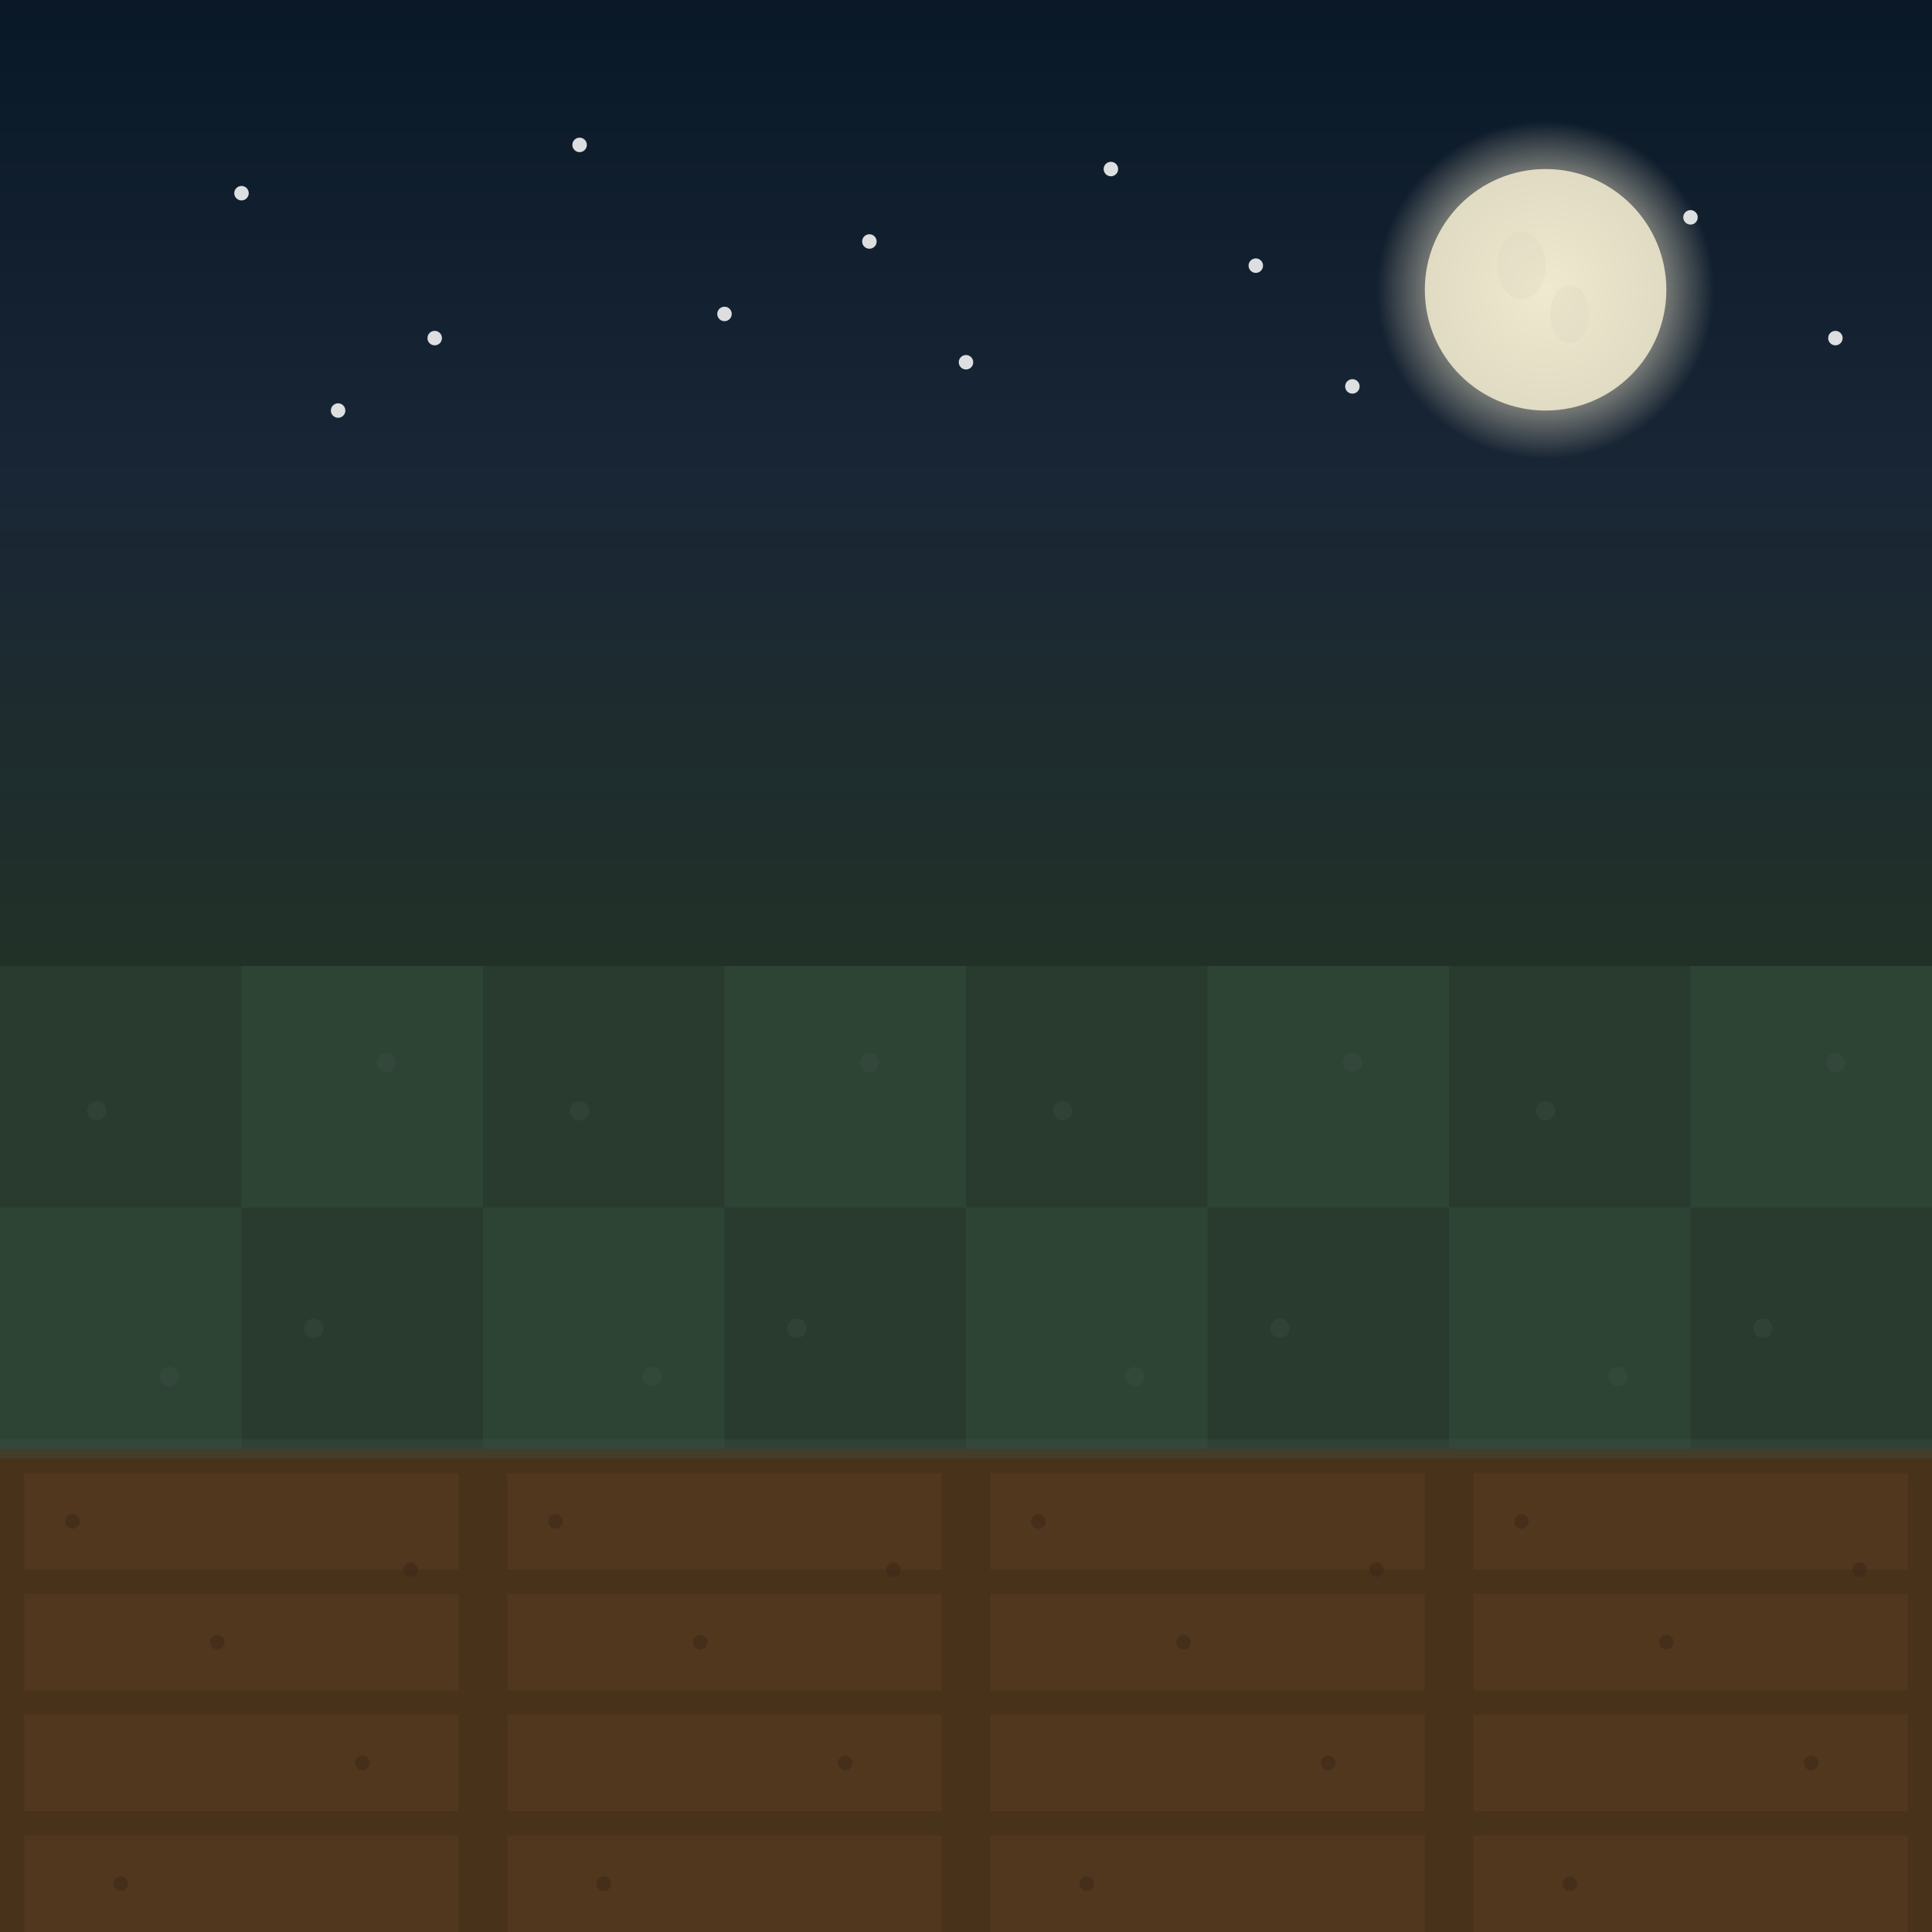
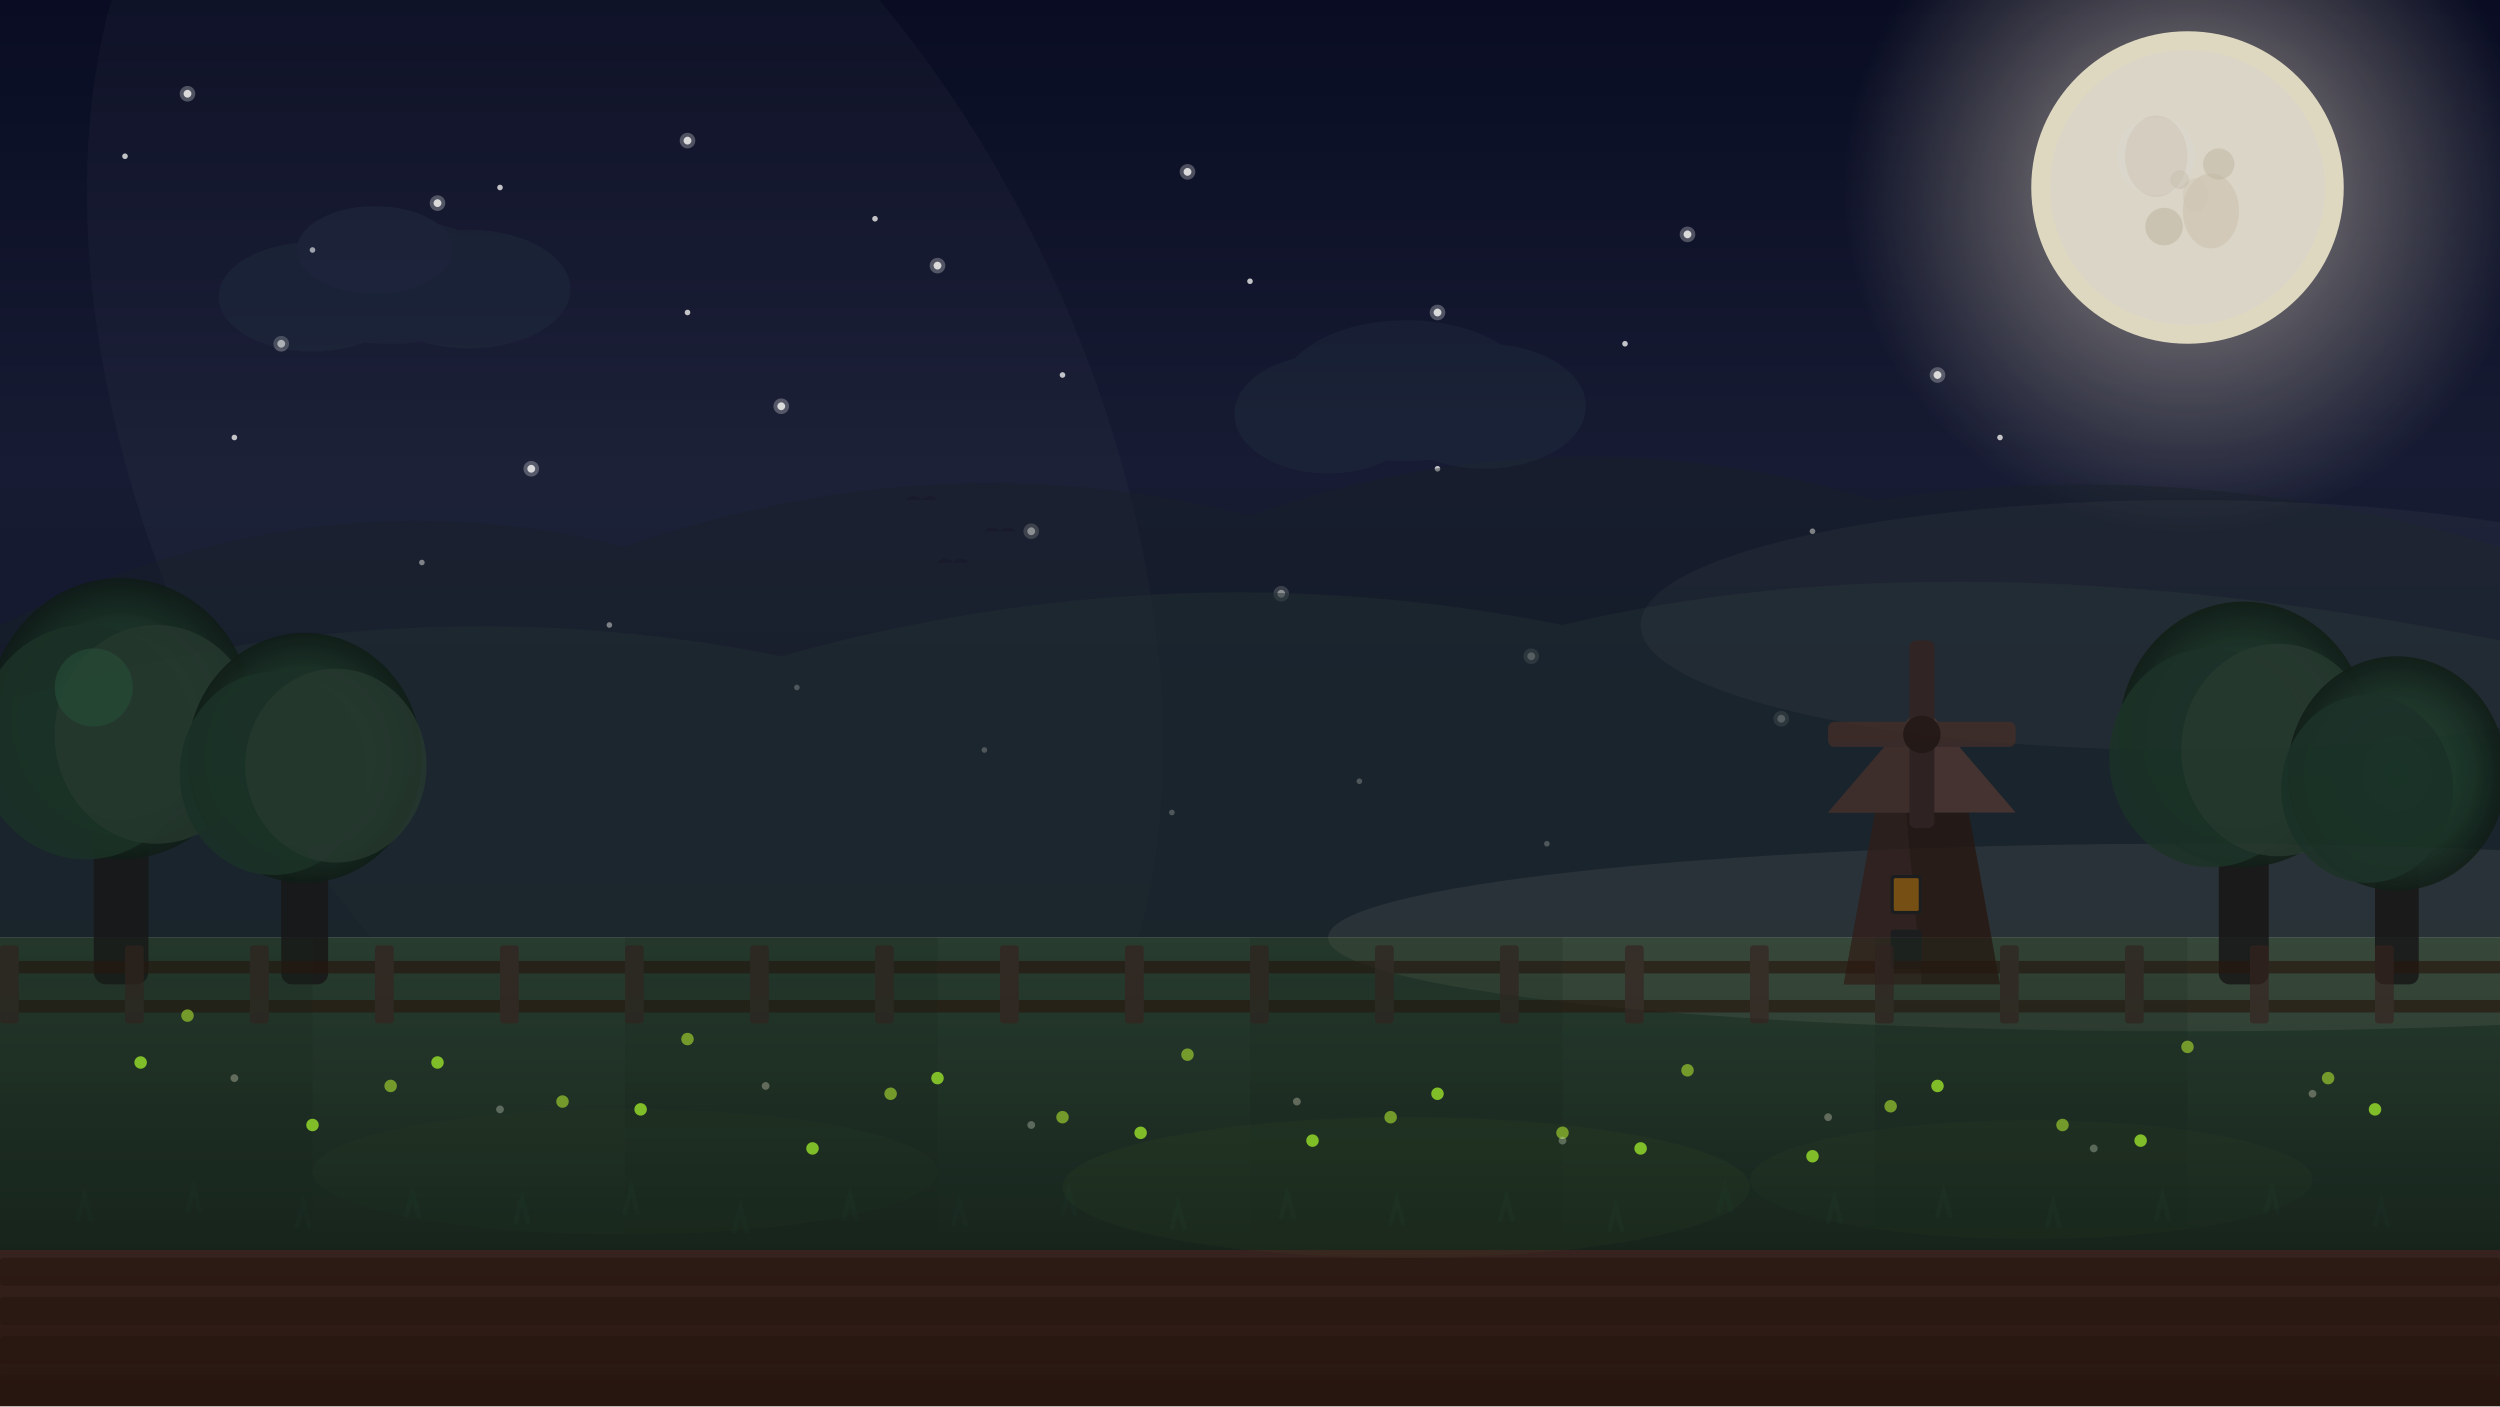
- <svg xmlns="http://www.w3.org/2000/svg" width="400" height="400" viewBox="0 0 400 400">
+ <svg xmlns="http://www.w3.org/2000/svg" width="100%" height="100%" viewBox="0 0 1600 900" preserveAspectRatio="xMidYMid slice">
  <defs>
-     <pattern id="grass-dark" x="0" y="0" width="100" height="100" patternUnits="userSpaceOnUse">
-       <rect width="100" height="100" fill="#2d4435" />
-       <rect x="0" y="0" width="50" height="50" fill="#1a2520" opacity="0.3" />
-       <rect x="50" y="50" width="50" height="50" fill="#1a2520" opacity="0.3" />
-       <circle cx="20" cy="30" r="2" fill="#3d5043" opacity="0.4" />
-       <circle cx="65" cy="75" r="2" fill="#3d5043" opacity="0.4" />
-       <circle cx="80" cy="20" r="2" fill="#3d5043" opacity="0.4" />
-       <circle cx="35" cy="85" r="2" fill="#3d5043" opacity="0.4" />
-     </pattern>
-     <pattern id="soil-dark" x="0" y="0" width="100" height="100" patternUnits="userSpaceOnUse">
-       <rect width="100" height="100" fill="#4a3218" />
-       <rect x="5" y="5" width="90" height="20" fill="#5a3d1f" opacity="0.5" />
-       <rect x="5" y="30" width="90" height="20" fill="#5a3d1f" opacity="0.5" />
-       <rect x="5" y="55" width="90" height="20" fill="#5a3d1f" opacity="0.5" />
-       <rect x="5" y="80" width="90" height="20" fill="#5a3d1f" opacity="0.5" />
-       <circle cx="15" cy="15" r="1.5" fill="#3d2816" opacity="0.6" />
-       <circle cx="45" cy="40" r="1.5" fill="#3d2816" opacity="0.6" />
-       <circle cx="75" cy="65" r="1.5" fill="#3d2816" opacity="0.6" />
-       <circle cx="25" cy="90" r="1.5" fill="#3d2816" opacity="0.6" />
-       <circle cx="85" cy="25" r="1.5" fill="#3d2816" opacity="0.6" />
-     </pattern>
-     <linearGradient id="sky-dark" x1="0%" y1="0%" x2="0%" y2="100%">
-       <stop offset="0%" style="stop-color:#0a1929;stop-opacity:1" />
-       <stop offset="50%" style="stop-color:#1a2838;stop-opacity:1" />
-       <stop offset="100%" style="stop-color:#243329;stop-opacity:1" />
+     <linearGradient id="sky-night" x1="0%" y1="0%" x2="0%" y2="100%">
+       <stop offset="0%" style="stop-color:#0a0e27;stop-opacity:1" />
+       <stop offset="50%" style="stop-color:#1a1f3a;stop-opacity:1" />
+       <stop offset="100%" style="stop-color:#141b2d;stop-opacity:1" />
    </linearGradient>
    <radialGradient id="moon-glow" cx="50%" cy="50%" r="50%">
-       <stop offset="0%" style="stop-color:#fff8dc;stop-opacity:0.9" />
-       <stop offset="70%" style="stop-color:#e8e0c8;stop-opacity:0.5" />
-       <stop offset="100%" style="stop-color:#e8e0c8;stop-opacity:0" />
+       <stop offset="0%" style="stop-color:#fff8dc;stop-opacity:0.6" />
+       <stop offset="40%" style="stop-color:#f5e6d3;stop-opacity:0.4" />
+       <stop offset="70%" style="stop-color:#e8dcc8;stop-opacity:0.2" />
+       <stop offset="100%" style="stop-color:#d4c9b0;stop-opacity:0" />
+     </radialGradient>
+     <linearGradient id="grass-night" x1="0%" y1="0%" x2="0%" y2="100%">
+       <stop offset="0%" style="stop-color:#2d4435;stop-opacity:1" />
+       <stop offset="100%" style="stop-color:#1a2920;stop-opacity:1" />
+     </linearGradient>
+     <linearGradient id="soil-night" x1="0%" y1="0%" x2="0%" y2="100%">
+       <stop offset="0%" style="stop-color:#3e2723;stop-opacity:1" />
+       <stop offset="100%" style="stop-color:#2c1810;stop-opacity:1" />
+     </linearGradient>
+     <radialGradient id="tree-leaves-night" cx="50%" cy="50%" r="50%">
+       <stop offset="0%" style="stop-color:#2e5c3f;stop-opacity:1" />
+       <stop offset="70%" style="stop-color:#1e3a2a;stop-opacity:1" />
+       <stop offset="100%" style="stop-color:#0f1f15;stop-opacity:0.9" />
    </radialGradient>
    <g id="star">
-       <circle cx="0" cy="0" r="1.5" fill="white" opacity="0.9">
-         <animate attributeName="opacity" values="0.9;0.5;0.9" dur="3s" repeatCount="indefinite" />
+       <circle cx="0" cy="0" r="2.5" fill="white" opacity="0.95">
+         <animate attributeName="opacity" values="0.95;0.5;0.95" dur="3s" repeatCount="indefinite" />
+       </circle>
+       <circle cx="0" cy="0" r="5" fill="white" opacity="0.3">
+         <animate attributeName="opacity" values="0.3;0.1;0.3" dur="3s" repeatCount="indefinite" />
+       </circle>
+     </g>
+     <g id="star-small">
+       <circle cx="0" cy="0" r="1.8" fill="white" opacity="0.85">
+         <animate attributeName="opacity" values="0.85;0.4;0.85" dur="4s" repeatCount="indefinite" />
      </circle>
    </g>
  </defs>
-   <rect width="400" height="200" fill="url(#sky-dark)" />
-   <circle cx="320" cy="60" r="35" fill="url(#moon-glow)" />
-   <circle cx="320" cy="60" r="25" fill="#fff8dc" opacity="0.85" />
-   <ellipse cx="315" cy="55" rx="5" ry="7" fill="#e8e0c8" opacity="0.3" />
-   <ellipse cx="325" cy="65" rx="4" ry="6" fill="#e8e0c8" opacity="0.3" />
-   <use href="#star" x="50" y="40" />
-   <use href="#star" x="120" y="30" />
-   <use href="#star" x="180" y="50" />
-   <use href="#star" x="90" y="70" />
-   <use href="#star" x="230" y="35" />
-   <use href="#star" x="280" y="80" />
-   <use href="#star" x="150" y="65" />
-   <use href="#star" x="350" y="45" />
-   <use href="#star" x="70" y="85" />
-   <use href="#star" x="200" y="75" />
-   <use href="#star" x="260" y="55" />
-   <use href="#star" x="380" y="70" />
-   <rect y="200" width="400" height="100" fill="url(#grass-dark)" />
-   <rect y="300" width="400" height="100" fill="url(#soil-dark)" />
-   <rect y="298" width="400" height="4" fill="#3d5043" opacity="0.4" />
-   <rect y="200" width="400" height="200" fill="white" opacity="0.015" />
-   <rect width="400" height="400" fill="black" opacity="0.05" />
+   <rect width="1600" height="600" fill="url(#sky-night)" />
+   <g>
+     <circle cx="1400" cy="120" r="220" fill="url(#moon-glow)" />
+     <circle cx="1400" cy="120" r="100" fill="#fff8dc" opacity="0.98" />
+     <circle cx="1400" cy="120" r="88" fill="#f5f0e6" opacity="0.7" />
+     <ellipse cx="1380" cy="100" rx="20" ry="26" fill="#e8dcc8" opacity="0.6" />
+     <ellipse cx="1415" cy="135" rx="18" ry="24" fill="#e8dcc8" opacity="0.6" />
+     <circle cx="1385" cy="145" r="12" fill="#d4c9b0" opacity="0.5" />
+     <circle cx="1420" cy="105" r="10" fill="#d4c9b0" opacity="0.45" />
+     <ellipse cx="1405" cy="125" rx="8" ry="11" fill="#e8dcc8" opacity="0.4" />
+     <circle cx="1395" cy="115" r="6" fill="#d4c9b0" opacity="0.35" />
+     <circle cx="1380" cy="100" r="25" fill="white" opacity="0.15" />
+   </g>
+   <use href="#star" x="120" y="60" />
+   <use href="#star" x="280" y="130" />
+   <use href="#star" x="440" y="90" />
+   <use href="#star" x="600" y="170" />
+   <use href="#star" x="760" y="110" />
+   <use href="#star" x="920" y="200" />
+   <use href="#star" x="1080" y="150" />
+   <use href="#star" x="1240" y="240" />
+   <use href="#star" x="180" y="220" />
+   <use href="#star" x="340" y="300" />
+   <use href="#star" x="500" y="260" />
+   <use href="#star" x="660" y="340" />
+   <use href="#star" x="820" y="380" />
+   <use href="#star" x="980" y="420" />
+   <use href="#star" x="1140" y="460" />
+   <use href="#star-small" x="80" y="100" />
+   <use href="#star-small" x="200" y="160" />
+   <use href="#star-small" x="320" y="120" />
+   <use href="#star-small" x="440" y="200" />
+   <use href="#star-small" x="560" y="140" />
+   <use href="#star-small" x="680" y="240" />
+   <use href="#star-small" x="800" y="180" />
+   <use href="#star-small" x="920" y="300" />
+   <use href="#star-small" x="1040" y="220" />
+   <use href="#star-small" x="1160" y="340" />
+   <use href="#star-small" x="1280" y="280" />
+   <use href="#star-small" x="150" y="280" />
+   <use href="#star-small" x="270" y="360" />
+   <use href="#star-small" x="390" y="400" />
+   <use href="#star-small" x="510" y="440" />
+   <use href="#star-small" x="630" y="480" />
+   <use href="#star-small" x="750" y="520" />
+   <use href="#star-small" x="870" y="500" />
+   <use href="#star-small" x="990" y="540" />
+   <ellipse cx="400" cy="300" rx="300" ry="500" fill="white" opacity="0.03" transform="rotate(-25 400 300)" />
+   <path d="M 0 400 Q 200 300 400 350 Q 600 280 800 330 Q 1000 260 1200 320 Q 1400 290 1600 350 L 1600 600 L 0 600 Z" fill="#1a2328" opacity="0.4" />
+   <path d="M 0 450 Q 250 370 500 420 Q 750 350 1000 400 Q 1250 340 1600 410 L 1600 600 L 0 600 Z" fill="#243338" opacity="0.5" />
+   <ellipse cx="1400" cy="400" rx="350" ry="80" fill="#fff8dc" opacity="0.04" />
+   <g opacity="0.25">
+     <ellipse cx="250" cy="180" rx="75" ry="40" fill="#2c3e50" />
+     <ellipse cx="200" cy="190" rx="60" ry="35" fill="#2c3e50" />
+     <ellipse cx="300" cy="185" rx="65" ry="38" fill="#2c3e50" />
+     <ellipse cx="240" cy="160" rx="50" ry="28" fill="#34495e" />
+     <ellipse cx="900" cy="250" rx="80" ry="45" fill="#2c3e50" />
+     <ellipse cx="850" cy="265" rx="60" ry="38" fill="#2c3e50" />
+     <ellipse cx="950" cy="260" rx="65" ry="40" fill="#2c3e50" />
+   </g>
+   <g opacity="0.6" fill="#1a1a2e">
+     <path d="M 600 320 Q 595 315 590 320 Q 585 315 580 320">
+       <animateTransform attributeName="transform" type="translate" from="0 0" to="-400 -80" dur="30s" repeatCount="indefinite" />
+     </path>
+     <path d="M 650 340 Q 645 335 640 340 Q 635 335 630 340">
+       <animateTransform attributeName="transform" type="translate" from="0 0" to="-380 -70" dur="28s" repeatCount="indefinite" />
+     </path>
+     <path d="M 620 360 Q 615 355 610 360 Q 605 355 600 360">
+       <animateTransform attributeName="transform" type="translate" from="0 0" to="-390 -75" dur="32s" repeatCount="indefinite" />
+     </path>
+   </g>
+   <rect y="600" width="1600" height="200" fill="url(#grass-night)" />
+   <ellipse cx="1400" cy="600" rx="550" ry="60" fill="#fff8dc" opacity="0.08" />
+   <g opacity="0.85">
+     <rect x="60" y="480" width="35" height="150" fill="#1a1a1a" rx="8" />
+     <ellipse cx="77" cy="460" rx="85" ry="90" fill="url(#tree-leaves-night)" />
+     <ellipse cx="55" cy="475" rx="70" ry="75" fill="#1e3a2a" opacity="0.9" />
+     <ellipse cx="100" cy="470" rx="65" ry="70" fill="#2d4435" opacity="0.8" />
+     <circle cx="60" cy="440" r="25" fill="#2e5c3f" opacity="0.7" />
+     <rect x="180" y="500" width="30" height="130" fill="#1a1a1a" rx="7" />
+     <ellipse cx="195" cy="485" rx="75" ry="80" fill="url(#tree-leaves-night)" />
+     <ellipse cx="175" cy="495" rx="60" ry="65" fill="#1e3a2a" opacity="0.9" />
+     <ellipse cx="215" cy="490" rx="58" ry="62" fill="#2d4435" opacity="0.8" />
+   </g>
+   <g opacity="0.85">
+     <rect x="1420" y="490" width="32" height="140" fill="#1a1a1a" rx="7" />
+     <ellipse cx="1436" cy="470" rx="80" ry="85" fill="url(#tree-leaves-night)" />
+     <ellipse cx="1415" cy="485" rx="65" ry="70" fill="#1e3a2a" opacity="0.9" />
+     <ellipse cx="1458" cy="480" rx="62" ry="68" fill="#2d4435" opacity="0.8" />
+     <rect x="1520" y="510" width="28" height="120" fill="#1a1a1a" rx="6" />
+     <ellipse cx="1534" cy="495" rx="70" ry="75" fill="url(#tree-leaves-night)" />
+     <ellipse cx="1515" cy="505" rx="55" ry="60" fill="#1e3a2a" opacity="0.9" />
+   </g>
+   <g opacity="0.75">
+     <path d="M 1200 520 L 1180 630 L 1280 630 L 1260 520 Z" fill="#2c1810" />
+     <path d="M 1200 520 L 1180 630 L 1230 630 L 1220 520 Z" fill="#3e2723" opacity="0.6" />
+     <path d="M 1170 520 L 1230 450 L 1290 520 Z" fill="#5d4037" />
+     <path d="M 1170 520 L 1230 450 L 1230 520 Z" fill="#4e342e" opacity="0.7" />
+     <rect x="1210" y="560" width="20" height="25" fill="#1a1a1a" rx="2" />
+     <rect x="1210" y="595" width="20" height="25" fill="#1a1a1a" rx="2" />
+     <rect x="1212" y="562" width="16" height="21" fill="#ff9800" opacity="0.6" rx="1">
+       <animate attributeName="opacity" values="0.6;0.4;0.6" dur="4s" repeatCount="indefinite" />
+     </rect>
+     <g transform="translate(1230, 470)">
+       <rect x="-8" y="-60" width="16" height="120" fill="#3e2723" rx="4">
+         <animateTransform attributeName="transform" type="rotate" from="0" to="360" dur="12s" repeatCount="indefinite" />
+       </rect>
+       <rect x="-60" y="-8" width="120" height="16" fill="#4e342e" rx="4">
+         <animateTransform attributeName="transform" type="rotate" from="0" to="360" dur="12s" repeatCount="indefinite" />
+       </rect>
+     </g>
+     <circle cx="1230" cy="470" r="12" fill="#2c1810" />
+   </g>
+   <g fill="#3e2723" opacity="0.65">
+     <rect y="615" width="1600" height="8" fill="#2c1810" />
+     <rect y="640" width="1600" height="8" fill="#2c1810" />
+     <rect x="0" y="605" width="12" height="50" rx="2" />
+     <rect x="80" y="605" width="12" height="50" rx="2" />
+     <rect x="160" y="605" width="12" height="50" rx="2" />
+     <rect x="240" y="605" width="12" height="50" rx="2" />
+     <rect x="320" y="605" width="12" height="50" rx="2" />
+     <rect x="400" y="605" width="12" height="50" rx="2" />
+     <rect x="480" y="605" width="12" height="50" rx="2" />
+     <rect x="560" y="605" width="12" height="50" rx="2" />
+     <rect x="640" y="605" width="12" height="50" rx="2" />
+     <rect x="720" y="605" width="12" height="50" rx="2" />
+     <rect x="800" y="605" width="12" height="50" rx="2" />
+     <rect x="880" y="605" width="12" height="50" rx="2" />
+     <rect x="960" y="605" width="12" height="50" rx="2" />
+     <rect x="1040" y="605" width="12" height="50" rx="2" />
+     <rect x="1120" y="605" width="12" height="50" rx="2" />
+     <rect x="1200" y="605" width="12" height="50" rx="2" />
+     <rect x="1280" y="605" width="12" height="50" rx="2" />
+     <rect x="1360" y="605" width="12" height="50" rx="2" />
+     <rect x="1440" y="605" width="12" height="50" rx="2" />
+     <rect x="1520" y="605" width="12" height="50" rx="2" />
+   </g>
+   <g opacity="0.2">
+     <rect x="0" y="600" width="200" height="200" fill="#1a2920" />
+     <rect x="400" y="600" width="200" height="200" fill="#1a2920" />
+     <rect x="800" y="600" width="200" height="200" fill="#1a2920" />
+     <rect x="1200" y="600" width="200" height="200" fill="#1a2920" />
+   </g>
+   <g opacity="0.8">
+     <circle cx="120" cy="650" r="4" fill="#9acd32">
+       <animate attributeName="opacity" values="0.9;0.2;0.9" dur="2s" repeatCount="indefinite" />
+     </circle>
+     <circle cx="280" cy="680" r="4" fill="#adff2f">
+       <animate attributeName="opacity" values="0.2;0.9;0.2" dur="2.4s" repeatCount="indefinite" />
+     </circle>
+     <circle cx="440" cy="665" r="4" fill="#9acd32">
+       <animate attributeName="opacity" values="0.6;0.9;0.6" dur="1.8s" repeatCount="indefinite" />
+     </circle>
+     <circle cx="600" cy="690" r="4" fill="#adff2f">
+       <animate attributeName="opacity" values="0.3;0.8;0.3" dur="2.6s" repeatCount="indefinite" />
+     </circle>
+     <circle cx="760" cy="675" r="4" fill="#9acd32">
+       <animate attributeName="opacity" values="0.8;0.3;0.8" dur="2.2s" repeatCount="indefinite" />
+     </circle>
+     <circle cx="920" cy="700" r="4" fill="#adff2f">
+       <animate attributeName="opacity" values="0.4;0.9;0.4" dur="2.8s" repeatCount="indefinite" />
+     </circle>
+     <circle cx="1080" cy="685" r="4" fill="#9acd32">
+       <animate attributeName="opacity" values="0.7;0.2;0.7" dur="2.3s" repeatCount="indefinite" />
+     </circle>
+     <circle cx="1240" cy="695" r="4" fill="#adff2f">
+       <animate attributeName="opacity" values="0.5;0.9;0.5" dur="1.9s" repeatCount="indefinite" />
+     </circle>
+     <circle cx="1400" cy="670" r="4" fill="#9acd32">
+       <animate attributeName="opacity" values="0.9;0.4;0.9" dur="2.5s" repeatCount="indefinite" />
+     </circle>
+     <circle cx="1520" cy="710" r="4" fill="#adff2f">
+       <animate attributeName="opacity" values="0.3;0.8;0.3" dur="2.1s" repeatCount="indefinite" />
+     </circle>
+     <circle cx="200" cy="720" r="4" fill="#adff2f">
+       <animate attributeName="opacity" values="0.7;0.3;0.7" dur="3s" repeatCount="indefinite" />
+     </circle>
+     <circle cx="360" cy="705" r="4" fill="#9acd32">
+       <animate attributeName="opacity" values="0.4;0.9;0.4" dur="2.7s" repeatCount="indefinite" />
+     </circle>
+     <circle cx="520" cy="735" r="4" fill="#adff2f">
+       <animate attributeName="opacity" values="0.9;0.3;0.9" dur="2.9s" repeatCount="indefinite" />
+     </circle>
+     <circle cx="680" cy="715" r="4" fill="#9acd32">
+       <animate attributeName="opacity" values="0.5;0.8;0.5" dur="3.2s" repeatCount="indefinite" />
+     </circle>
+     <circle cx="840" cy="730" r="4" fill="#adff2f">
+       <animate attributeName="opacity" values="0.8;0.2;0.8" dur="2.4s" repeatCount="indefinite" />
+     </circle>
+     <circle cx="1000" cy="725" r="4" fill="#9acd32">
+       <animate attributeName="opacity" values="0.6;0.9;0.6" dur="2.8s" repeatCount="indefinite" />
+     </circle>
+     <circle cx="1160" cy="740" r="4" fill="#adff2f">
+       <animate attributeName="opacity" values="0.3;0.8;0.3" dur="2.2s" repeatCount="indefinite" />
+     </circle>
+     <circle cx="1320" cy="720" r="4" fill="#9acd32">
+       <animate attributeName="opacity" values="0.7;0.4;0.7" dur="2.6s" repeatCount="indefinite" />
+     </circle>
+     <circle cx="90" cy="680" r="4" fill="#adff2f">
+       <animate attributeName="opacity" values="0.5;0.9;0.5" dur="3.1s" repeatCount="indefinite" />
+     </circle>
+     <circle cx="250" cy="695" r="4" fill="#9acd32">
+       <animate attributeName="opacity" values="0.8;0.3;0.8" dur="2.3s" repeatCount="indefinite" />
+     </circle>
+     <circle cx="410" cy="710" r="4" fill="#adff2f">
+       <animate attributeName="opacity" values="0.4;0.9;0.4" dur="2.7s" repeatCount="indefinite" />
+     </circle>
+     <circle cx="570" cy="700" r="4" fill="#9acd32">
+       <animate attributeName="opacity" values="0.9;0.4;0.9" dur="2.5s" repeatCount="indefinite" />
+     </circle>
+     <circle cx="730" cy="725" r="4" fill="#adff2f">
+       <animate attributeName="opacity" values="0.6;0.8;0.6" dur="2.9s" repeatCount="indefinite" />
+     </circle>
+     <circle cx="890" cy="715" r="4" fill="#9acd32">
+       <animate attributeName="opacity" values="0.3;0.9;0.3" dur="3.3s" repeatCount="indefinite" />
+     </circle>
+     <circle cx="1050" cy="735" r="4" fill="#adff2f">
+       <animate attributeName="opacity" values="0.7;0.2;0.7" dur="2.1s" repeatCount="indefinite" />
+     </circle>
+     <circle cx="1210" cy="708" r="4" fill="#9acd32">
+       <animate attributeName="opacity" values="0.5;0.8;0.5" dur="2.8s" repeatCount="indefinite" />
+     </circle>
+     <circle cx="1370" cy="730" r="4" fill="#adff2f">
+       <animate attributeName="opacity" values="0.9;0.3;0.9" dur="2.4s" repeatCount="indefinite" />
+     </circle>
+     <circle cx="1490" cy="690" r="4" fill="#9acd32">
+       <animate attributeName="opacity" values="0.4;0.9;0.4" dur="2.6s" repeatCount="indefinite" />
+     </circle>
+   </g>
+   <g opacity="0.3" stroke="#1e3a2a" stroke-width="3" fill="none" stroke-linecap="round">
+     <path d="M 50 780 L 54 765 L 58 780" />
+     <path d="M 120 775 L 124 760 L 128 775" />
+     <path d="M 190 785 L 194 770 L 198 785" />
+     <path d="M 260 778 L 264 763 L 268 778" />
+     <path d="M 330 782 L 334 767 L 338 782" />
+     <path d="M 400 776 L 404 761 L 408 776" />
+     <path d="M 470 788 L 474 773 L 478 788" />
+     <path d="M 540 780 L 544 765 L 548 780" />
+     <path d="M 610 784 L 614 769 L 618 784" />
+     <path d="M 680 777 L 684 762 L 688 777" />
+     <path d="M 750 786 L 754 771 L 758 786" />
+     <path d="M 820 779 L 824 764 L 828 779" />
+     <path d="M 890 783 L 894 768 L 898 783" />
+     <path d="M 960 781 L 964 766 L 968 781" />
+     <path d="M 1030 787 L 1034 772 L 1038 787" />
+     <path d="M 1100 775 L 1104 760 L 1108 775" />
+     <path d="M 1170 782 L 1174 767 L 1178 782" />
+     <path d="M 1240 778 L 1244 763 L 1248 778" />
+     <path d="M 1310 785 L 1314 770 L 1318 785" />
+     <path d="M 1380 780 L 1384 765 L 1388 780" />
+     <path d="M 1450 776 L 1454 761 L 1458 776" />
+     <path d="M 1520 784 L 1524 769 L 1528 784" />
+   </g>
+   <g opacity="0.35">
+     <circle cx="150" cy="690" r="2.5" fill="#fff8dc">
+       <animate attributeName="opacity" values="0.35;0.1;0.35" dur="3s" repeatCount="indefinite" />
+     </circle>
+     <circle cx="320" cy="710" r="2.5" fill="#e8f5e0">
+       <animate attributeName="opacity" values="0.1;0.35;0.1" dur="4s" repeatCount="indefinite" />
+     </circle>
+     <circle cx="490" cy="695" r="2.5" fill="#fff8dc">
+       <animate attributeName="opacity" values="0.25;0.35;0.25" dur="3.5s" repeatCount="indefinite" />
+     </circle>
+     <circle cx="660" cy="720" r="2.5" fill="#e8f5e0">
+       <animate attributeName="opacity" values="0.35;0.15;0.35" dur="2.8s" repeatCount="indefinite" />
+     </circle>
+     <circle cx="830" cy="705" r="2.5" fill="#fff8dc">
+       <animate attributeName="opacity" values="0.2;0.35;0.2" dur="3.2s" repeatCount="indefinite" />
+     </circle>
+     <circle cx="1000" cy="730" r="2.5" fill="#e8f5e0">
+       <animate attributeName="opacity" values="0.35;0.1;0.35" dur="3.8s" repeatCount="indefinite" />
+     </circle>
+     <circle cx="1170" cy="715" r="2.5" fill="#fff8dc">
+       <animate attributeName="opacity" values="0.15;0.35;0.15" dur="3.3s" repeatCount="indefinite" />
+     </circle>
+     <circle cx="1340" cy="735" r="2.5" fill="#e8f5e0">
+       <animate attributeName="opacity" values="0.35;0.2;0.35" dur="2.9s" repeatCount="indefinite" />
+     </circle>
+     <circle cx="1480" cy="700" r="2.5" fill="#fff8dc">
+       <animate attributeName="opacity" values="0.25;0.35;0.25" dur="3.6s" repeatCount="indefinite" />
+     </circle>
+   </g>
+   <rect y="800" width="1600" height="100" fill="url(#soil-night)" />
+   <g opacity="0.6">
+     <rect y="805" width="1600" height="18" fill="#2c1810" rx="2" />
+     <rect y="830" width="1600" height="18" fill="#2c1810" rx="2" />
+     <rect y="855" width="1600" height="18" fill="#2c1810" rx="2" />
+     <rect y="880" width="1600" height="18" fill="#2c1810" rx="2" />
+   </g>
+   <ellipse cx="400" cy="750" rx="200" ry="40" fill="#9acd32" opacity="0.02">
+     <animate attributeName="opacity" values="0.02;0.05;0.02" dur="6s" repeatCount="indefinite" />
+   </ellipse>
+   <ellipse cx="900" cy="760" rx="220" ry="45" fill="#adff2f" opacity="0.03">
+     <animate attributeName="opacity" values="0.03;0.06;0.03" dur="7s" repeatCount="indefinite" />
+   </ellipse>
+   <ellipse cx="1300" cy="755" rx="180" ry="38" fill="#9acd32" opacity="0.025">
+     <animate attributeName="opacity" values="0.025;0.055;0.025" dur="6.5s" repeatCount="indefinite" />
+   </ellipse>
+   <rect width="1600" height="900" fill="black" opacity="0.12" />
</svg>
